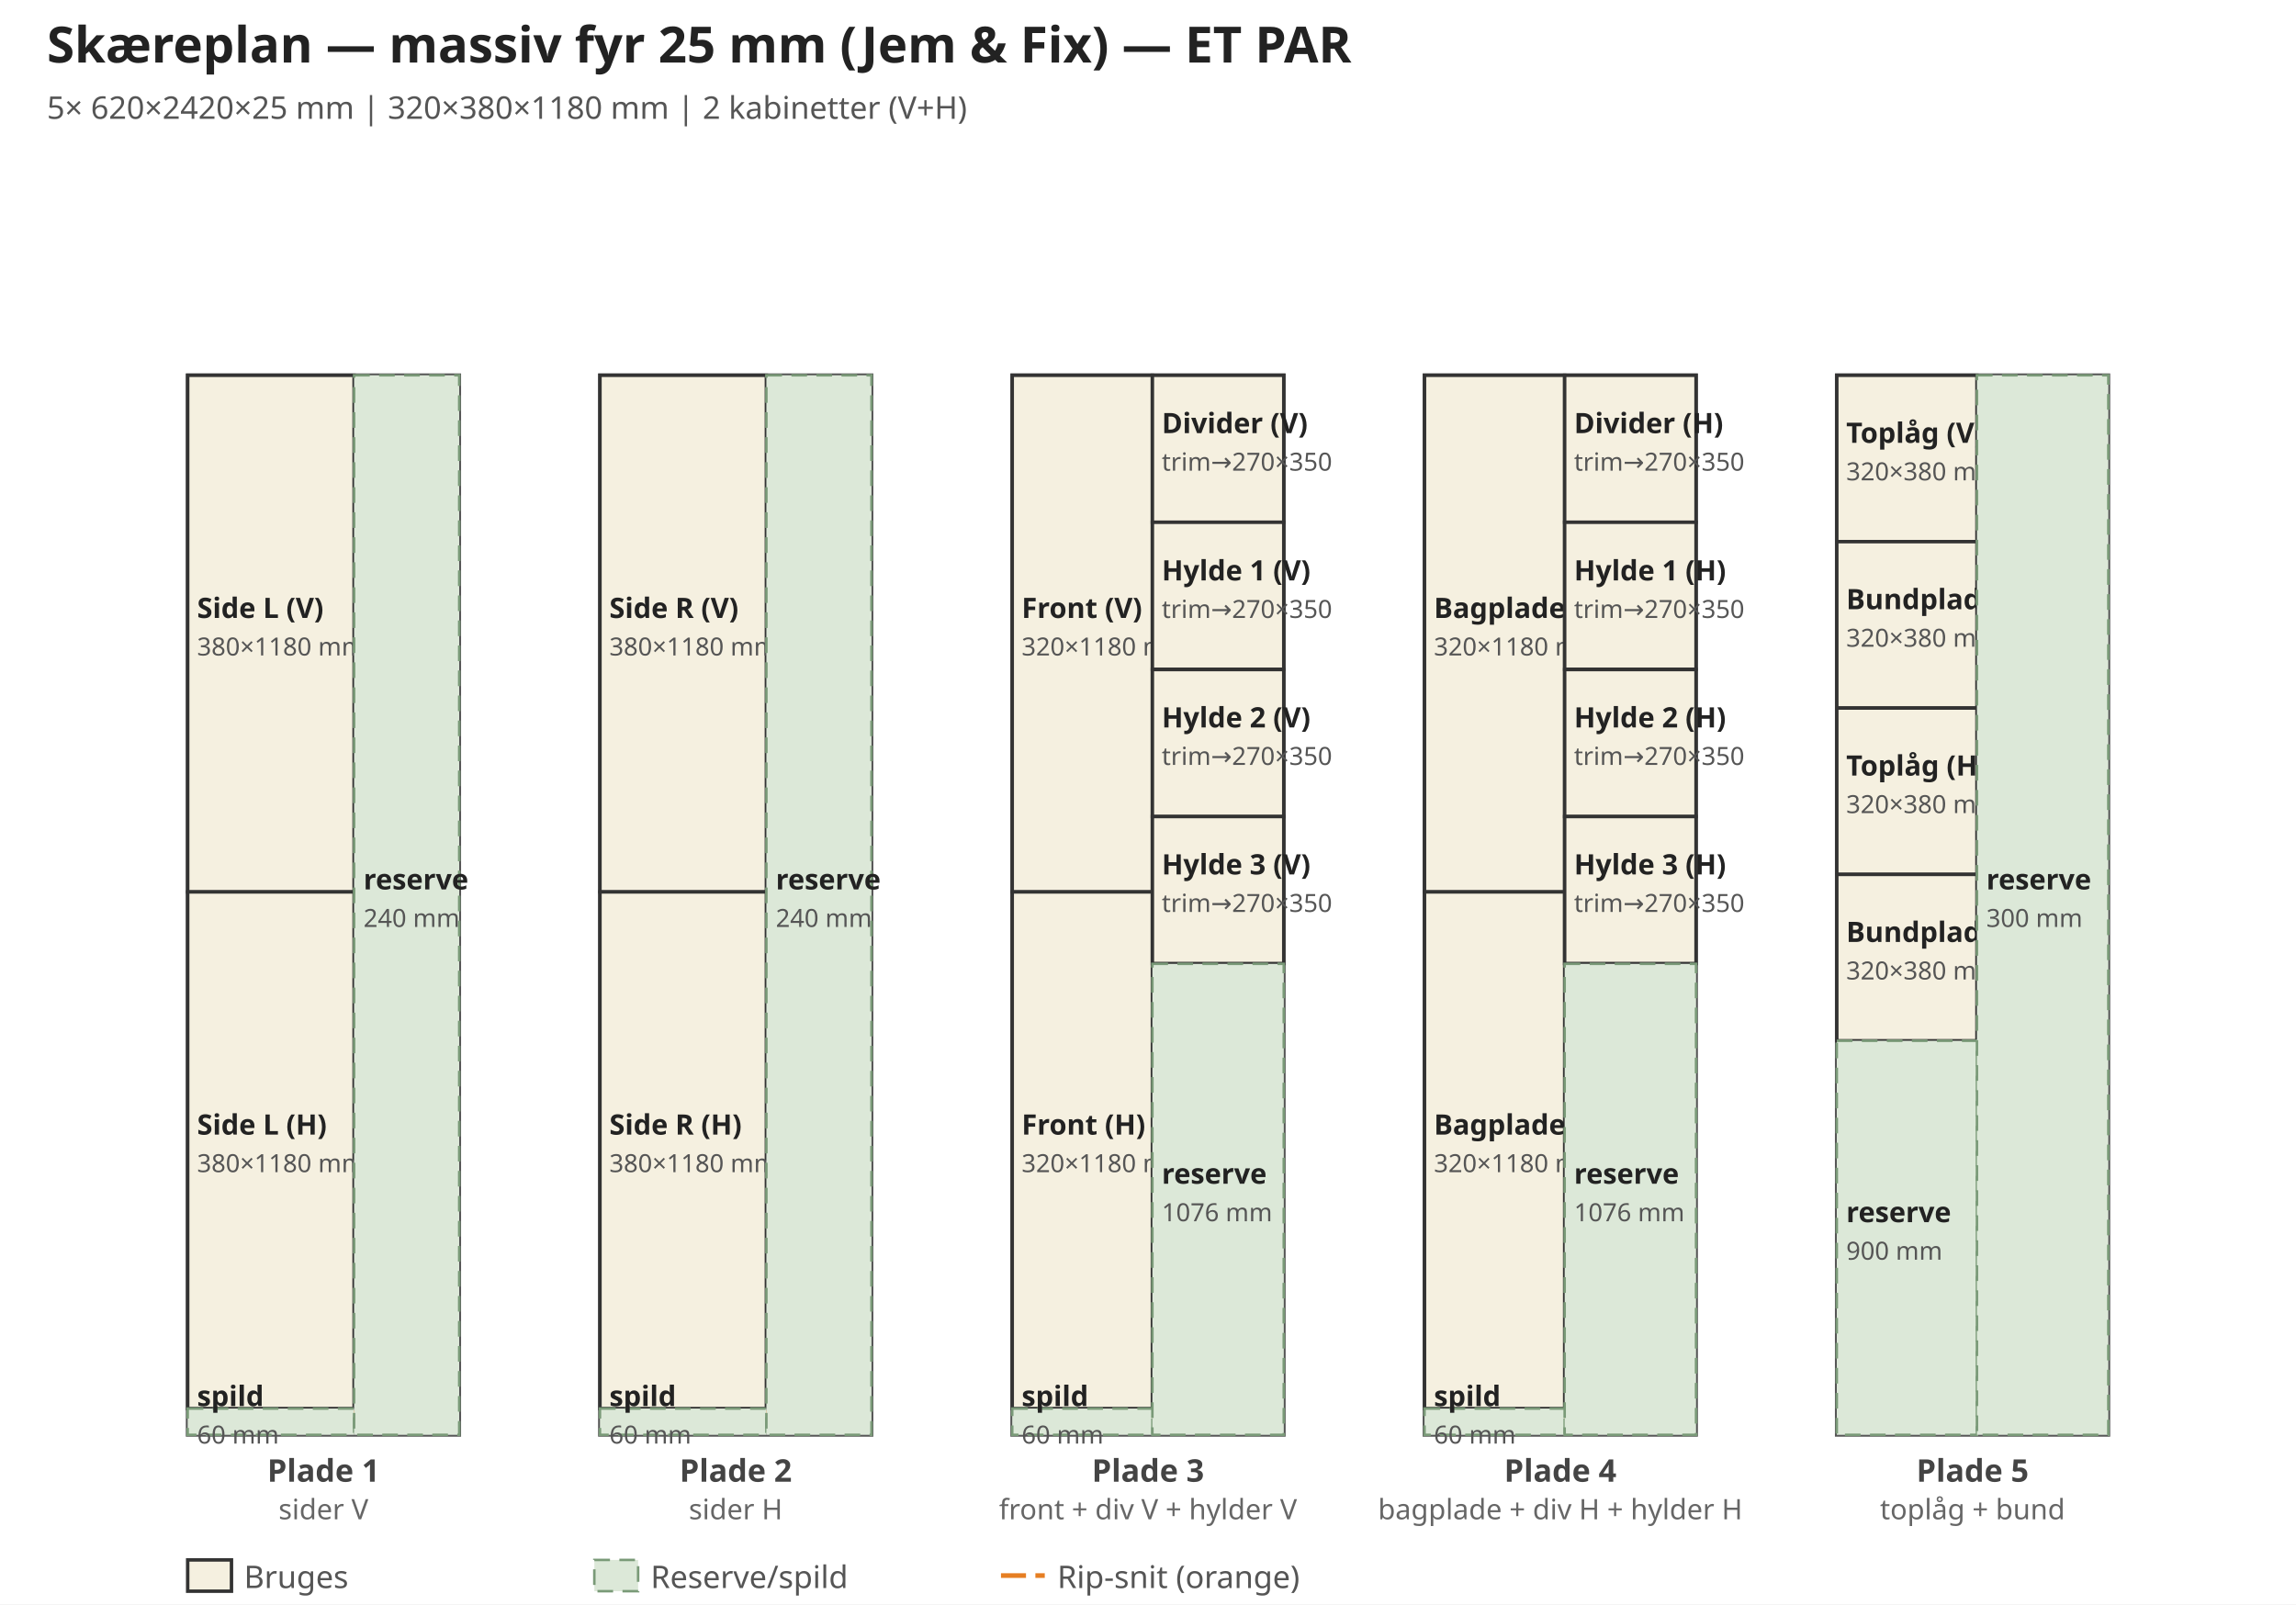
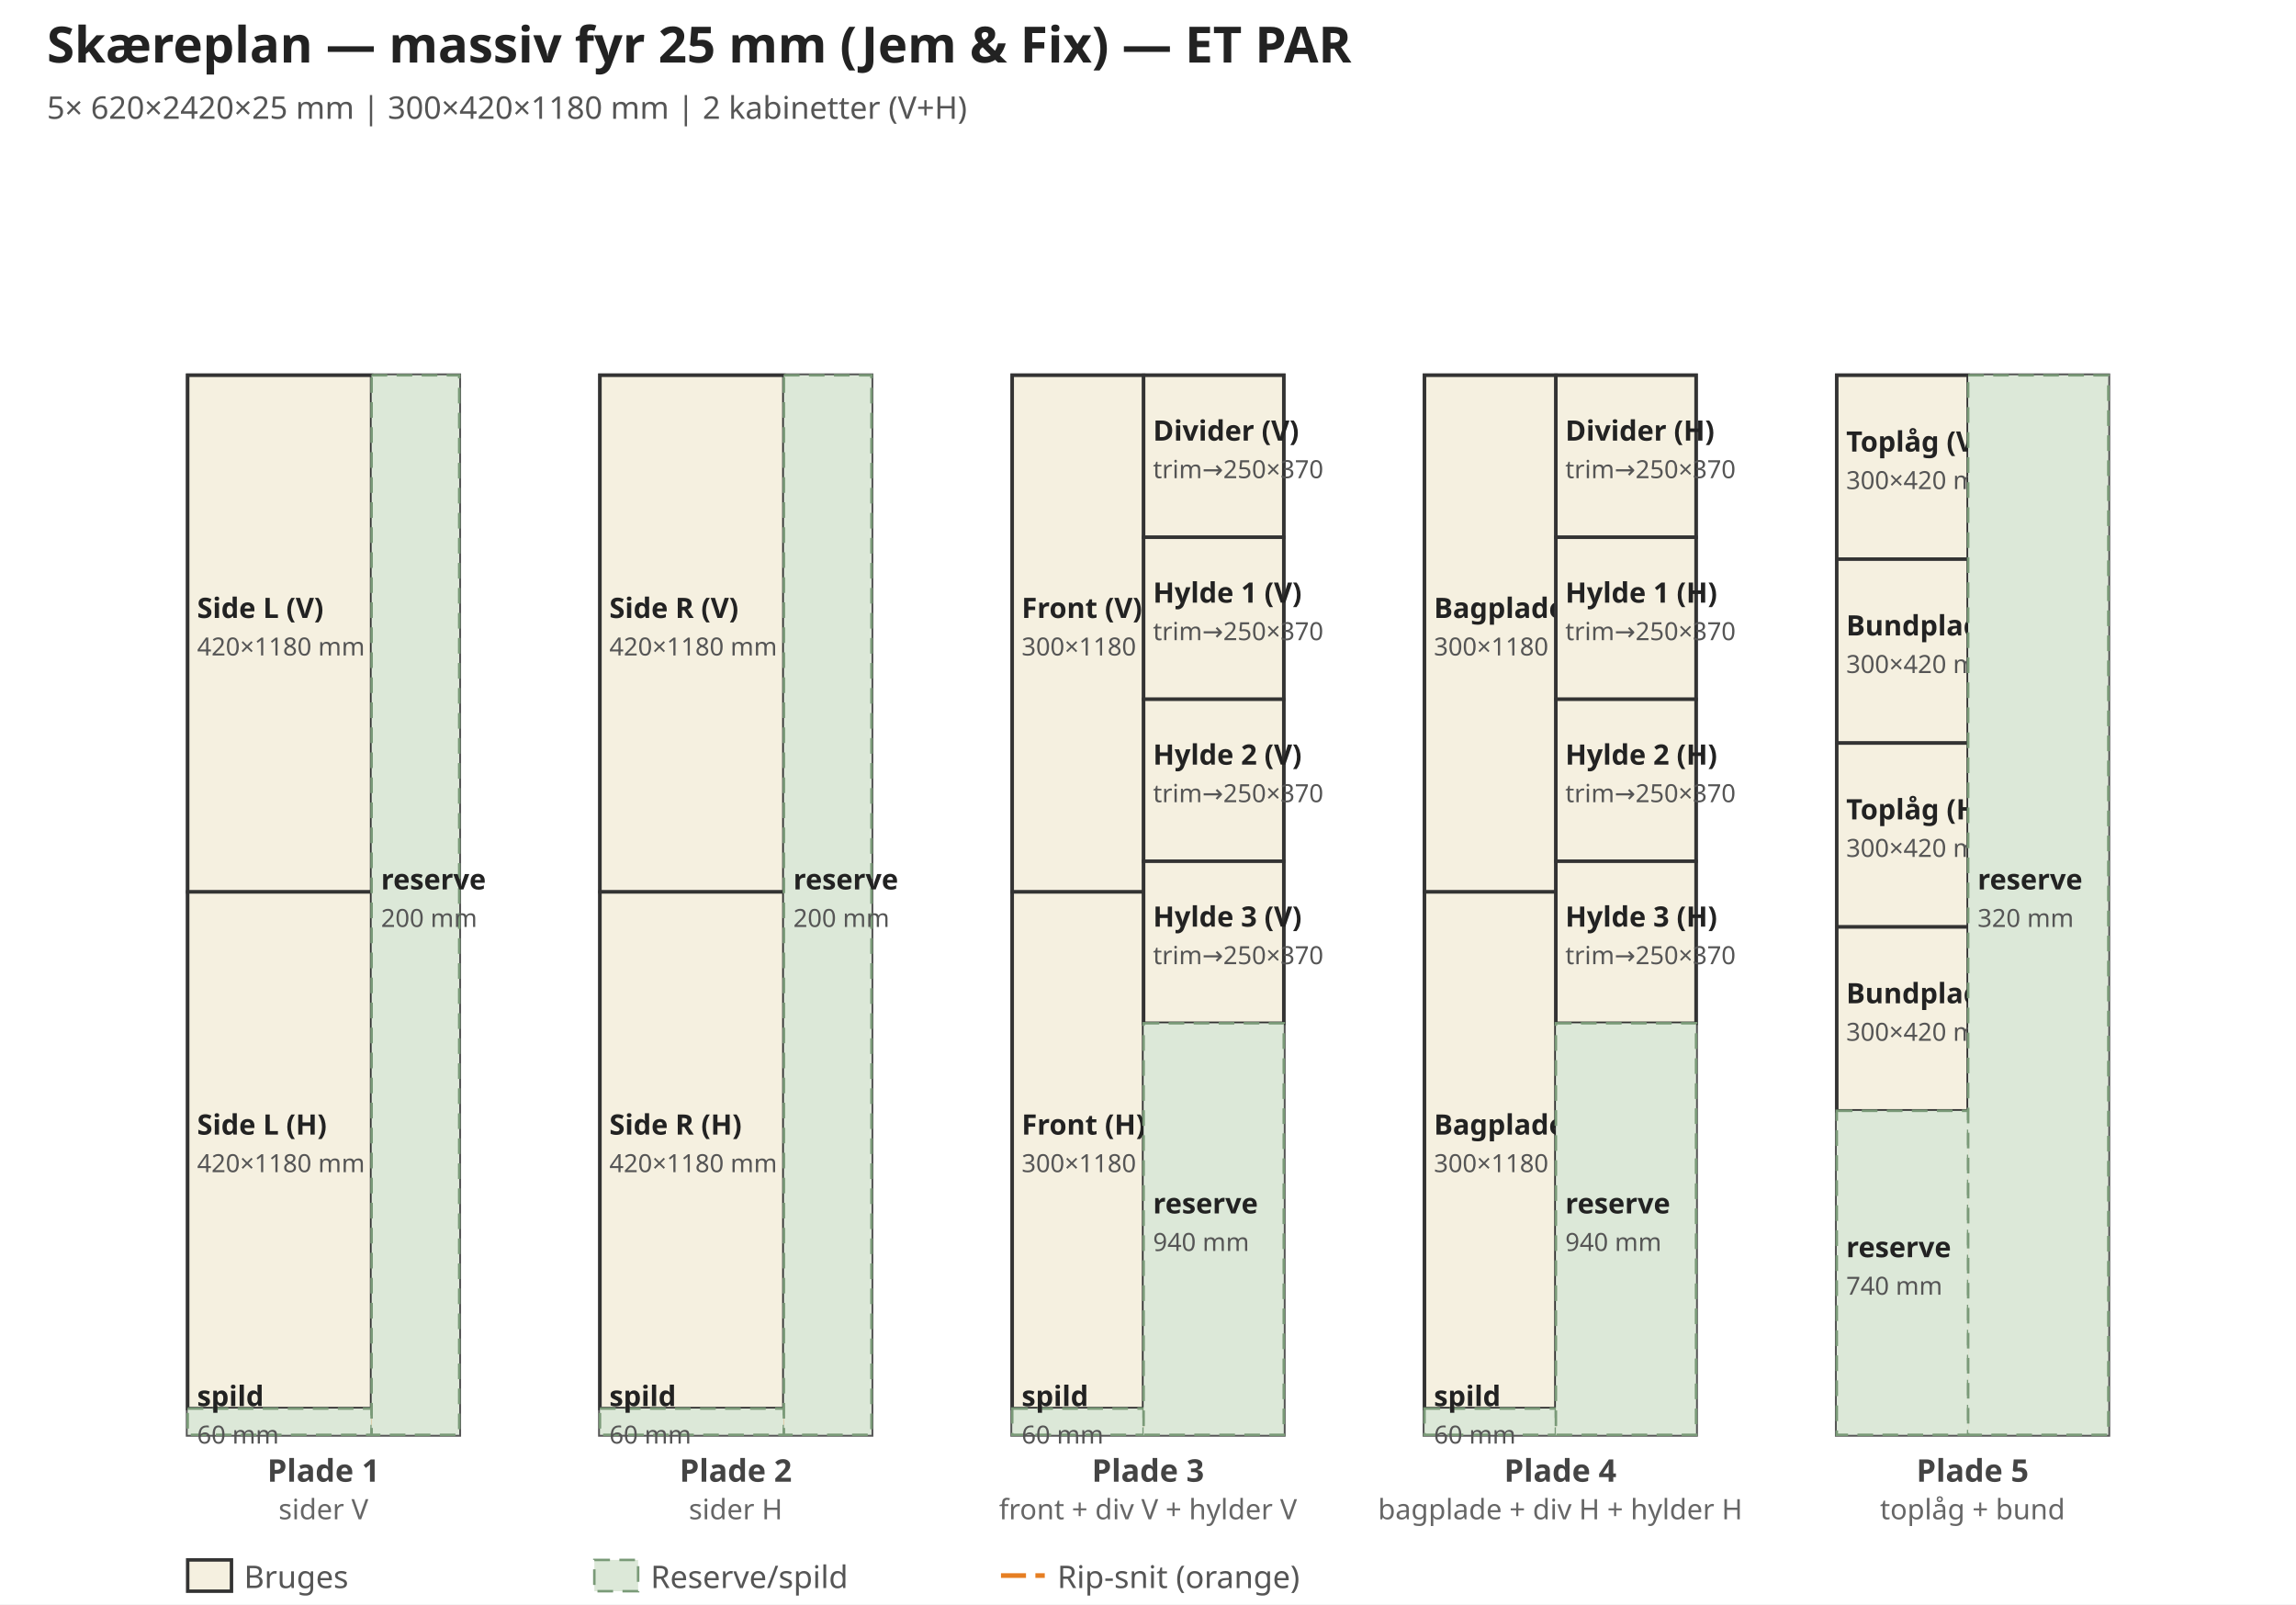
<svg xmlns="http://www.w3.org/2000/svg" width="734" height="513" viewBox="0 0 734 513">
  <style>.panel { fill: #f5f0e0; stroke: #333; stroke-width: 1.5; }
.cutout { fill: none; stroke: #c0392b; stroke-width: 1.2; stroke-dasharray: 6,3; }
.rebate { fill: #faebe0; stroke: #e67e22; stroke-width: 1.0; stroke-dasharray: 4,2; }
.pilot { fill: #333; }
.dim-line { stroke: #2980b9; stroke-width: 0.8; fill: none; }
.dim-text { fill: #2980b9; font-family: sans-serif; font-size: 11px; text-anchor: middle; }
.dim-text-v { fill: #2980b9; font-family: sans-serif; font-size: 11px; text-anchor: middle; }
.label { fill: #333; font-family: sans-serif; font-size: 12px; text-anchor: middle; font-weight: bold; }
.label-sm { fill: #555; font-family: sans-serif; font-size: 10px; text-anchor: middle; }
.label-driver { fill: #c0392b; font-family: sans-serif; font-size: 11px; text-anchor: middle; font-weight: bold; }
.title-text { fill: #222; font-family: sans-serif; font-size: 16px; font-weight: bold; }
.subtitle { fill: #555; font-family: sans-serif; font-size: 10px; }
.note { fill: #555; font-family: sans-serif; font-size: 10px; }
.arrow { stroke: #2980b9; stroke-width: 0.8; fill: #2980b9; }
.center-line { stroke: #888; stroke-width: 0.5; stroke-dasharray: 8,3,2,3; }
.cp-board { fill: #ddd8c8; stroke: #555; stroke-width: 1.2; }
.cp-piece { fill: #f5f0e0; stroke: #333; stroke-width: 1.1; }
.cp-spare { fill: #dce8d8; stroke: #7a9a78; stroke-width: 0.8; stroke-dasharray: 5,3; }
.cp-rip   { stroke: #e67e22; stroke-width: 1.5; stroke-dasharray: 8,3; fill: none; }
.cp-lbl   { fill: #222; font-family: sans-serif; font-size: 9px; text-anchor: start; font-weight: bold; }
.cp-sub   { fill: #555; font-family: sans-serif; font-size: 8px; text-anchor: start; }
.cp-bdlbl { fill: #444; font-family: sans-serif; font-size: 10px; text-anchor: middle; font-weight: bold; }
.cp-bdsub { fill: #666; font-family: sans-serif; font-size: 9px; text-anchor: middle; }
</style>
  <rect width="734" height="513" fill="white" />
  <text x="15.0" y="20.0" class="title-text">Skæreplan — massiv fyr 25 mm (Jem &amp; Fix) — ET PAR</text>
-   <text x="15.0" y="38.0" class="subtitle">5× 620×2420×25 mm  |  320×380×1180 mm  |  2 kabinetter (V+H)</text>
+   <text x="15.0" y="38.0" class="subtitle">5× 620×2420×25 mm  |  300×420×1180 mm  |  2 kabinetter (V+H)</text>
  <rect x="60.0" y="120.0" width="86.8" height="338.8" class="cp-board" />
-   <line x1="113.2" y1="120.0" x2="113.2" y2="458.8" class="cp-rip" />
-   <rect x="60.0" y="120.0" width="53.2" height="165.2" class="cp-piece" />
+   <line x1="118.8" y1="120.0" x2="118.8" y2="458.8" class="cp-rip" />
+   <rect x="60.0" y="120.0" width="58.8" height="165.2" class="cp-piece" />
  <text x="63.0" y="197.6" class="cp-lbl">Side L (V)</text>
-   <text x="63.0" y="209.6" class="cp-sub">380×1180 mm</text>
-   <rect x="60.0" y="285.2" width="53.2" height="165.2" class="cp-piece" />
+   <text x="63.0" y="209.6" class="cp-sub">420×1180 mm</text>
+   <rect x="60.0" y="285.2" width="58.8" height="165.2" class="cp-piece" />
  <text x="63.0" y="362.8" class="cp-lbl">Side L (H)</text>
-   <text x="63.0" y="374.8" class="cp-sub">380×1180 mm</text>
-   <rect x="60.0" y="450.4" width="53.2" height="8.4" class="cp-spare" />
+   <text x="63.0" y="374.8" class="cp-sub">420×1180 mm</text>
+   <rect x="60.0" y="450.4" width="58.8" height="8.4" class="cp-spare" />
  <text x="63.0" y="449.6" class="cp-lbl">spild</text>
  <text x="63.0" y="461.6" class="cp-sub">60 mm</text>
-   <rect x="113.2" y="120.0" width="33.6" height="338.8" class="cp-spare" />
-   <text x="116.2" y="284.4" class="cp-lbl">reserve</text>
-   <text x="116.2" y="296.4" class="cp-sub">240 mm</text>
+   <rect x="118.8" y="120.0" width="28.0" height="338.8" class="cp-spare" />
+   <text x="121.8" y="284.4" class="cp-lbl">reserve</text>
+   <text x="121.8" y="296.4" class="cp-sub">200 mm</text>
  <text x="103.4" y="473.8" class="cp-bdlbl">Plade 1</text>
  <text x="103.4" y="485.8" class="cp-bdsub">sider V</text>
  <rect x="191.8" y="120.0" width="86.8" height="338.8" class="cp-board" />
-   <line x1="245.0" y1="120.0" x2="245.0" y2="458.8" class="cp-rip" />
-   <rect x="191.8" y="120.0" width="53.2" height="165.2" class="cp-piece" />
+   <line x1="250.6" y1="120.0" x2="250.6" y2="458.8" class="cp-rip" />
+   <rect x="191.8" y="120.0" width="58.8" height="165.2" class="cp-piece" />
  <text x="194.8" y="197.6" class="cp-lbl">Side R (V)</text>
-   <text x="194.8" y="209.6" class="cp-sub">380×1180 mm</text>
-   <rect x="191.8" y="285.2" width="53.2" height="165.2" class="cp-piece" />
+   <text x="194.8" y="209.6" class="cp-sub">420×1180 mm</text>
+   <rect x="191.8" y="285.2" width="58.8" height="165.2" class="cp-piece" />
  <text x="194.8" y="362.8" class="cp-lbl">Side R (H)</text>
-   <text x="194.8" y="374.8" class="cp-sub">380×1180 mm</text>
-   <rect x="191.8" y="450.4" width="53.2" height="8.4" class="cp-spare" />
+   <text x="194.8" y="374.8" class="cp-sub">420×1180 mm</text>
+   <rect x="191.8" y="450.4" width="58.8" height="8.4" class="cp-spare" />
  <text x="194.8" y="449.6" class="cp-lbl">spild</text>
  <text x="194.8" y="461.6" class="cp-sub">60 mm</text>
-   <rect x="245.0" y="120.0" width="33.6" height="338.8" class="cp-spare" />
-   <text x="248.0" y="284.4" class="cp-lbl">reserve</text>
-   <text x="248.0" y="296.4" class="cp-sub">240 mm</text>
+   <rect x="250.6" y="120.0" width="28.0" height="338.8" class="cp-spare" />
+   <text x="253.6" y="284.4" class="cp-lbl">reserve</text>
+   <text x="253.6" y="296.4" class="cp-sub">200 mm</text>
  <text x="235.2" y="473.8" class="cp-bdlbl">Plade 2</text>
  <text x="235.2" y="485.8" class="cp-bdsub">sider H</text>
  <rect x="323.6" y="120.0" width="86.8" height="338.8" class="cp-board" />
-   <line x1="368.4" y1="120.0" x2="368.4" y2="458.8" class="cp-rip" />
-   <rect x="323.6" y="120.0" width="44.8" height="165.2" class="cp-piece" />
+   <line x1="365.6" y1="120.0" x2="365.6" y2="458.8" class="cp-rip" />
+   <rect x="323.6" y="120.0" width="42.0" height="165.2" class="cp-piece" />
  <text x="326.6" y="197.6" class="cp-lbl">Front (V)</text>
-   <text x="326.6" y="209.6" class="cp-sub">320×1180 mm</text>
-   <rect x="323.6" y="285.2" width="44.8" height="165.2" class="cp-piece" />
+   <text x="326.6" y="209.6" class="cp-sub">300×1180 mm</text>
+   <rect x="323.6" y="285.2" width="42.0" height="165.2" class="cp-piece" />
  <text x="326.6" y="362.8" class="cp-lbl">Front (H)</text>
-   <text x="326.6" y="374.8" class="cp-sub">320×1180 mm</text>
-   <rect x="323.6" y="450.4" width="44.8" height="8.4" class="cp-spare" />
+   <text x="326.6" y="374.8" class="cp-sub">300×1180 mm</text>
+   <rect x="323.6" y="450.4" width="42.0" height="8.4" class="cp-spare" />
  <text x="326.6" y="449.6" class="cp-lbl">spild</text>
  <text x="326.6" y="461.6" class="cp-sub">60 mm</text>
-   <rect x="368.4" y="120.0" width="42.0" height="47.0" class="cp-piece" />
-   <text x="371.4" y="138.5" class="cp-lbl">Divider (V)</text>
-   <text x="371.4" y="150.5" class="cp-sub">trim→270×350</text>
-   <rect x="368.4" y="167.0" width="42.0" height="47.0" class="cp-piece" />
-   <text x="371.4" y="185.6" class="cp-lbl">Hylde 1 (V)</text>
-   <text x="371.4" y="197.6" class="cp-sub">trim→270×350</text>
-   <rect x="368.4" y="214.1" width="42.0" height="47.0" class="cp-piece" />
-   <text x="371.4" y="232.6" class="cp-lbl">Hylde 2 (V)</text>
-   <text x="371.4" y="244.6" class="cp-sub">trim→270×350</text>
-   <rect x="368.4" y="261.1" width="42.0" height="47.0" class="cp-piece" />
-   <text x="371.4" y="279.6" class="cp-lbl">Hylde 3 (V)</text>
-   <text x="371.4" y="291.6" class="cp-sub">trim→270×350</text>
-   <rect x="368.4" y="308.2" width="42.0" height="150.6" class="cp-spare" />
-   <text x="371.4" y="378.5" class="cp-lbl">reserve</text>
-   <text x="371.4" y="390.5" class="cp-sub">1076 mm</text>
+   <rect x="365.6" y="120.0" width="44.8" height="51.8" class="cp-piece" />
+   <text x="368.6" y="140.9" class="cp-lbl">Divider (V)</text>
+   <text x="368.6" y="152.9" class="cp-sub">trim→250×370</text>
+   <rect x="365.6" y="171.8" width="44.8" height="51.8" class="cp-piece" />
+   <text x="368.6" y="192.7" class="cp-lbl">Hylde 1 (V)</text>
+   <text x="368.6" y="204.7" class="cp-sub">trim→250×370</text>
+   <rect x="365.6" y="223.6" width="44.8" height="51.8" class="cp-piece" />
+   <text x="368.6" y="244.5" class="cp-lbl">Hylde 2 (V)</text>
+   <text x="368.6" y="256.5" class="cp-sub">trim→250×370</text>
+   <rect x="365.6" y="275.4" width="44.8" height="51.8" class="cp-piece" />
+   <text x="368.6" y="296.3" class="cp-lbl">Hylde 3 (V)</text>
+   <text x="368.6" y="308.3" class="cp-sub">trim→250×370</text>
+   <rect x="365.6" y="327.2" width="44.8" height="131.6" class="cp-spare" />
+   <text x="368.6" y="388.0" class="cp-lbl">reserve</text>
+   <text x="368.6" y="400.0" class="cp-sub">940 mm</text>
  <text x="367.0" y="473.8" class="cp-bdlbl">Plade 3</text>
  <text x="367.0" y="485.8" class="cp-bdsub">front + div V + hylder V</text>
  <rect x="455.4" y="120.0" width="86.8" height="338.8" class="cp-board" />
-   <line x1="500.2" y1="120.0" x2="500.2" y2="458.8" class="cp-rip" />
-   <rect x="455.4" y="120.0" width="44.8" height="165.2" class="cp-piece" />
+   <line x1="497.4" y1="120.0" x2="497.4" y2="458.8" class="cp-rip" />
+   <rect x="455.4" y="120.0" width="42.0" height="165.2" class="cp-piece" />
  <text x="458.4" y="197.6" class="cp-lbl">Bagplade (V)</text>
-   <text x="458.4" y="209.6" class="cp-sub">320×1180 mm</text>
-   <rect x="455.4" y="285.2" width="44.8" height="165.2" class="cp-piece" />
+   <text x="458.4" y="209.6" class="cp-sub">300×1180 mm</text>
+   <rect x="455.4" y="285.2" width="42.0" height="165.2" class="cp-piece" />
  <text x="458.4" y="362.8" class="cp-lbl">Bagplade (H)</text>
-   <text x="458.4" y="374.8" class="cp-sub">320×1180 mm</text>
-   <rect x="455.4" y="450.4" width="44.8" height="8.4" class="cp-spare" />
+   <text x="458.4" y="374.8" class="cp-sub">300×1180 mm</text>
+   <rect x="455.4" y="450.4" width="42.0" height="8.4" class="cp-spare" />
  <text x="458.4" y="449.6" class="cp-lbl">spild</text>
  <text x="458.4" y="461.6" class="cp-sub">60 mm</text>
-   <rect x="500.2" y="120.0" width="42.0" height="47.0" class="cp-piece" />
-   <text x="503.2" y="138.5" class="cp-lbl">Divider (H)</text>
-   <text x="503.2" y="150.5" class="cp-sub">trim→270×350</text>
-   <rect x="500.2" y="167.0" width="42.0" height="47.0" class="cp-piece" />
-   <text x="503.2" y="185.6" class="cp-lbl">Hylde 1 (H)</text>
-   <text x="503.2" y="197.6" class="cp-sub">trim→270×350</text>
-   <rect x="500.2" y="214.1" width="42.0" height="47.0" class="cp-piece" />
-   <text x="503.2" y="232.6" class="cp-lbl">Hylde 2 (H)</text>
-   <text x="503.2" y="244.6" class="cp-sub">trim→270×350</text>
-   <rect x="500.2" y="261.1" width="42.0" height="47.0" class="cp-piece" />
-   <text x="503.2" y="279.6" class="cp-lbl">Hylde 3 (H)</text>
-   <text x="503.2" y="291.6" class="cp-sub">trim→270×350</text>
-   <rect x="500.2" y="308.2" width="42.0" height="150.6" class="cp-spare" />
-   <text x="503.2" y="378.5" class="cp-lbl">reserve</text>
-   <text x="503.2" y="390.5" class="cp-sub">1076 mm</text>
+   <rect x="497.4" y="120.0" width="44.8" height="51.8" class="cp-piece" />
+   <text x="500.4" y="140.9" class="cp-lbl">Divider (H)</text>
+   <text x="500.4" y="152.9" class="cp-sub">trim→250×370</text>
+   <rect x="497.4" y="171.8" width="44.8" height="51.8" class="cp-piece" />
+   <text x="500.4" y="192.7" class="cp-lbl">Hylde 1 (H)</text>
+   <text x="500.4" y="204.7" class="cp-sub">trim→250×370</text>
+   <rect x="497.4" y="223.6" width="44.8" height="51.8" class="cp-piece" />
+   <text x="500.4" y="244.5" class="cp-lbl">Hylde 2 (H)</text>
+   <text x="500.4" y="256.5" class="cp-sub">trim→250×370</text>
+   <rect x="497.4" y="275.4" width="44.8" height="51.8" class="cp-piece" />
+   <text x="500.4" y="296.3" class="cp-lbl">Hylde 3 (H)</text>
+   <text x="500.4" y="308.3" class="cp-sub">trim→250×370</text>
+   <rect x="497.4" y="327.2" width="44.8" height="131.6" class="cp-spare" />
+   <text x="500.4" y="388.0" class="cp-lbl">reserve</text>
+   <text x="500.4" y="400.0" class="cp-sub">940 mm</text>
  <text x="498.8" y="473.8" class="cp-bdlbl">Plade 4</text>
  <text x="498.8" y="485.8" class="cp-bdsub">bagplade + div H + hylder H</text>
  <rect x="587.2" y="120.0" width="86.8" height="338.8" class="cp-board" />
-   <line x1="632.0" y1="120.0" x2="632.0" y2="458.8" class="cp-rip" />
-   <rect x="587.2" y="120.0" width="44.8" height="53.2" class="cp-piece" />
-   <text x="590.2" y="141.6" class="cp-lbl">Toplåg (V)</text>
-   <text x="590.2" y="153.6" class="cp-sub">320×380 mm</text>
-   <rect x="587.2" y="173.2" width="44.8" height="53.2" class="cp-piece" />
-   <text x="590.2" y="194.8" class="cp-lbl">Bundplade (V)</text>
-   <text x="590.2" y="206.8" class="cp-sub">320×380 mm</text>
-   <rect x="587.2" y="226.4" width="44.8" height="53.2" class="cp-piece" />
-   <text x="590.2" y="248.0" class="cp-lbl">Toplåg (H)</text>
-   <text x="590.2" y="260.0" class="cp-sub">320×380 mm</text>
-   <rect x="587.2" y="279.6" width="44.8" height="53.2" class="cp-piece" />
-   <text x="590.2" y="301.2" class="cp-lbl">Bundplade (H)</text>
-   <text x="590.2" y="313.2" class="cp-sub">320×380 mm</text>
-   <rect x="587.2" y="332.8" width="44.8" height="126.0" class="cp-spare" />
-   <text x="590.2" y="390.8" class="cp-lbl">reserve</text>
-   <text x="590.2" y="402.8" class="cp-sub">900 mm</text>
-   <rect x="632.0" y="120.0" width="42.0" height="338.8" class="cp-spare" />
-   <text x="635.0" y="284.4" class="cp-lbl">reserve</text>
-   <text x="635.0" y="296.4" class="cp-sub">300 mm</text>
+   <line x1="629.2" y1="120.0" x2="629.2" y2="458.8" class="cp-rip" />
+   <rect x="587.2" y="120.0" width="42.0" height="58.8" class="cp-piece" />
+   <text x="590.2" y="144.4" class="cp-lbl">Toplåg (V)</text>
+   <text x="590.2" y="156.4" class="cp-sub">300×420 mm</text>
+   <rect x="587.2" y="178.8" width="42.0" height="58.8" class="cp-piece" />
+   <text x="590.2" y="203.2" class="cp-lbl">Bundplade (V)</text>
+   <text x="590.2" y="215.2" class="cp-sub">300×420 mm</text>
+   <rect x="587.2" y="237.6" width="42.0" height="58.8" class="cp-piece" />
+   <text x="590.2" y="262.0" class="cp-lbl">Toplåg (H)</text>
+   <text x="590.2" y="274.0" class="cp-sub">300×420 mm</text>
+   <rect x="587.2" y="296.4" width="42.0" height="58.8" class="cp-piece" />
+   <text x="590.2" y="320.8" class="cp-lbl">Bundplade (H)</text>
+   <text x="590.2" y="332.8" class="cp-sub">300×420 mm</text>
+   <rect x="587.2" y="355.2" width="42.0" height="103.6" class="cp-spare" />
+   <text x="590.2" y="402.0" class="cp-lbl">reserve</text>
+   <text x="590.2" y="414.0" class="cp-sub">740 mm</text>
+   <rect x="629.2" y="120.0" width="44.8" height="338.8" class="cp-spare" />
+   <text x="632.2" y="284.4" class="cp-lbl">reserve</text>
+   <text x="632.2" y="296.4" class="cp-sub">320 mm</text>
  <text x="630.6" y="473.8" class="cp-bdlbl">Plade 5</text>
  <text x="630.6" y="485.8" class="cp-bdsub">toplåg + bund</text>
  <rect x="60.0" y="498.8" width="14" height="10" class="cp-piece" />
  <text x="78.0" y="507.8" class="note">Bruges</text>
  <rect x="190.0" y="498.8" width="14" height="10" class="cp-spare" />
  <text x="208.0" y="507.8" class="note">Reserve/spild</text>
  <line x1="320.0" y1="503.8" x2="334.0" y2="503.8" class="cp-rip" />
  <text x="338.0" y="507.8" class="note">Rip-snit (orange)</text>
</svg>
